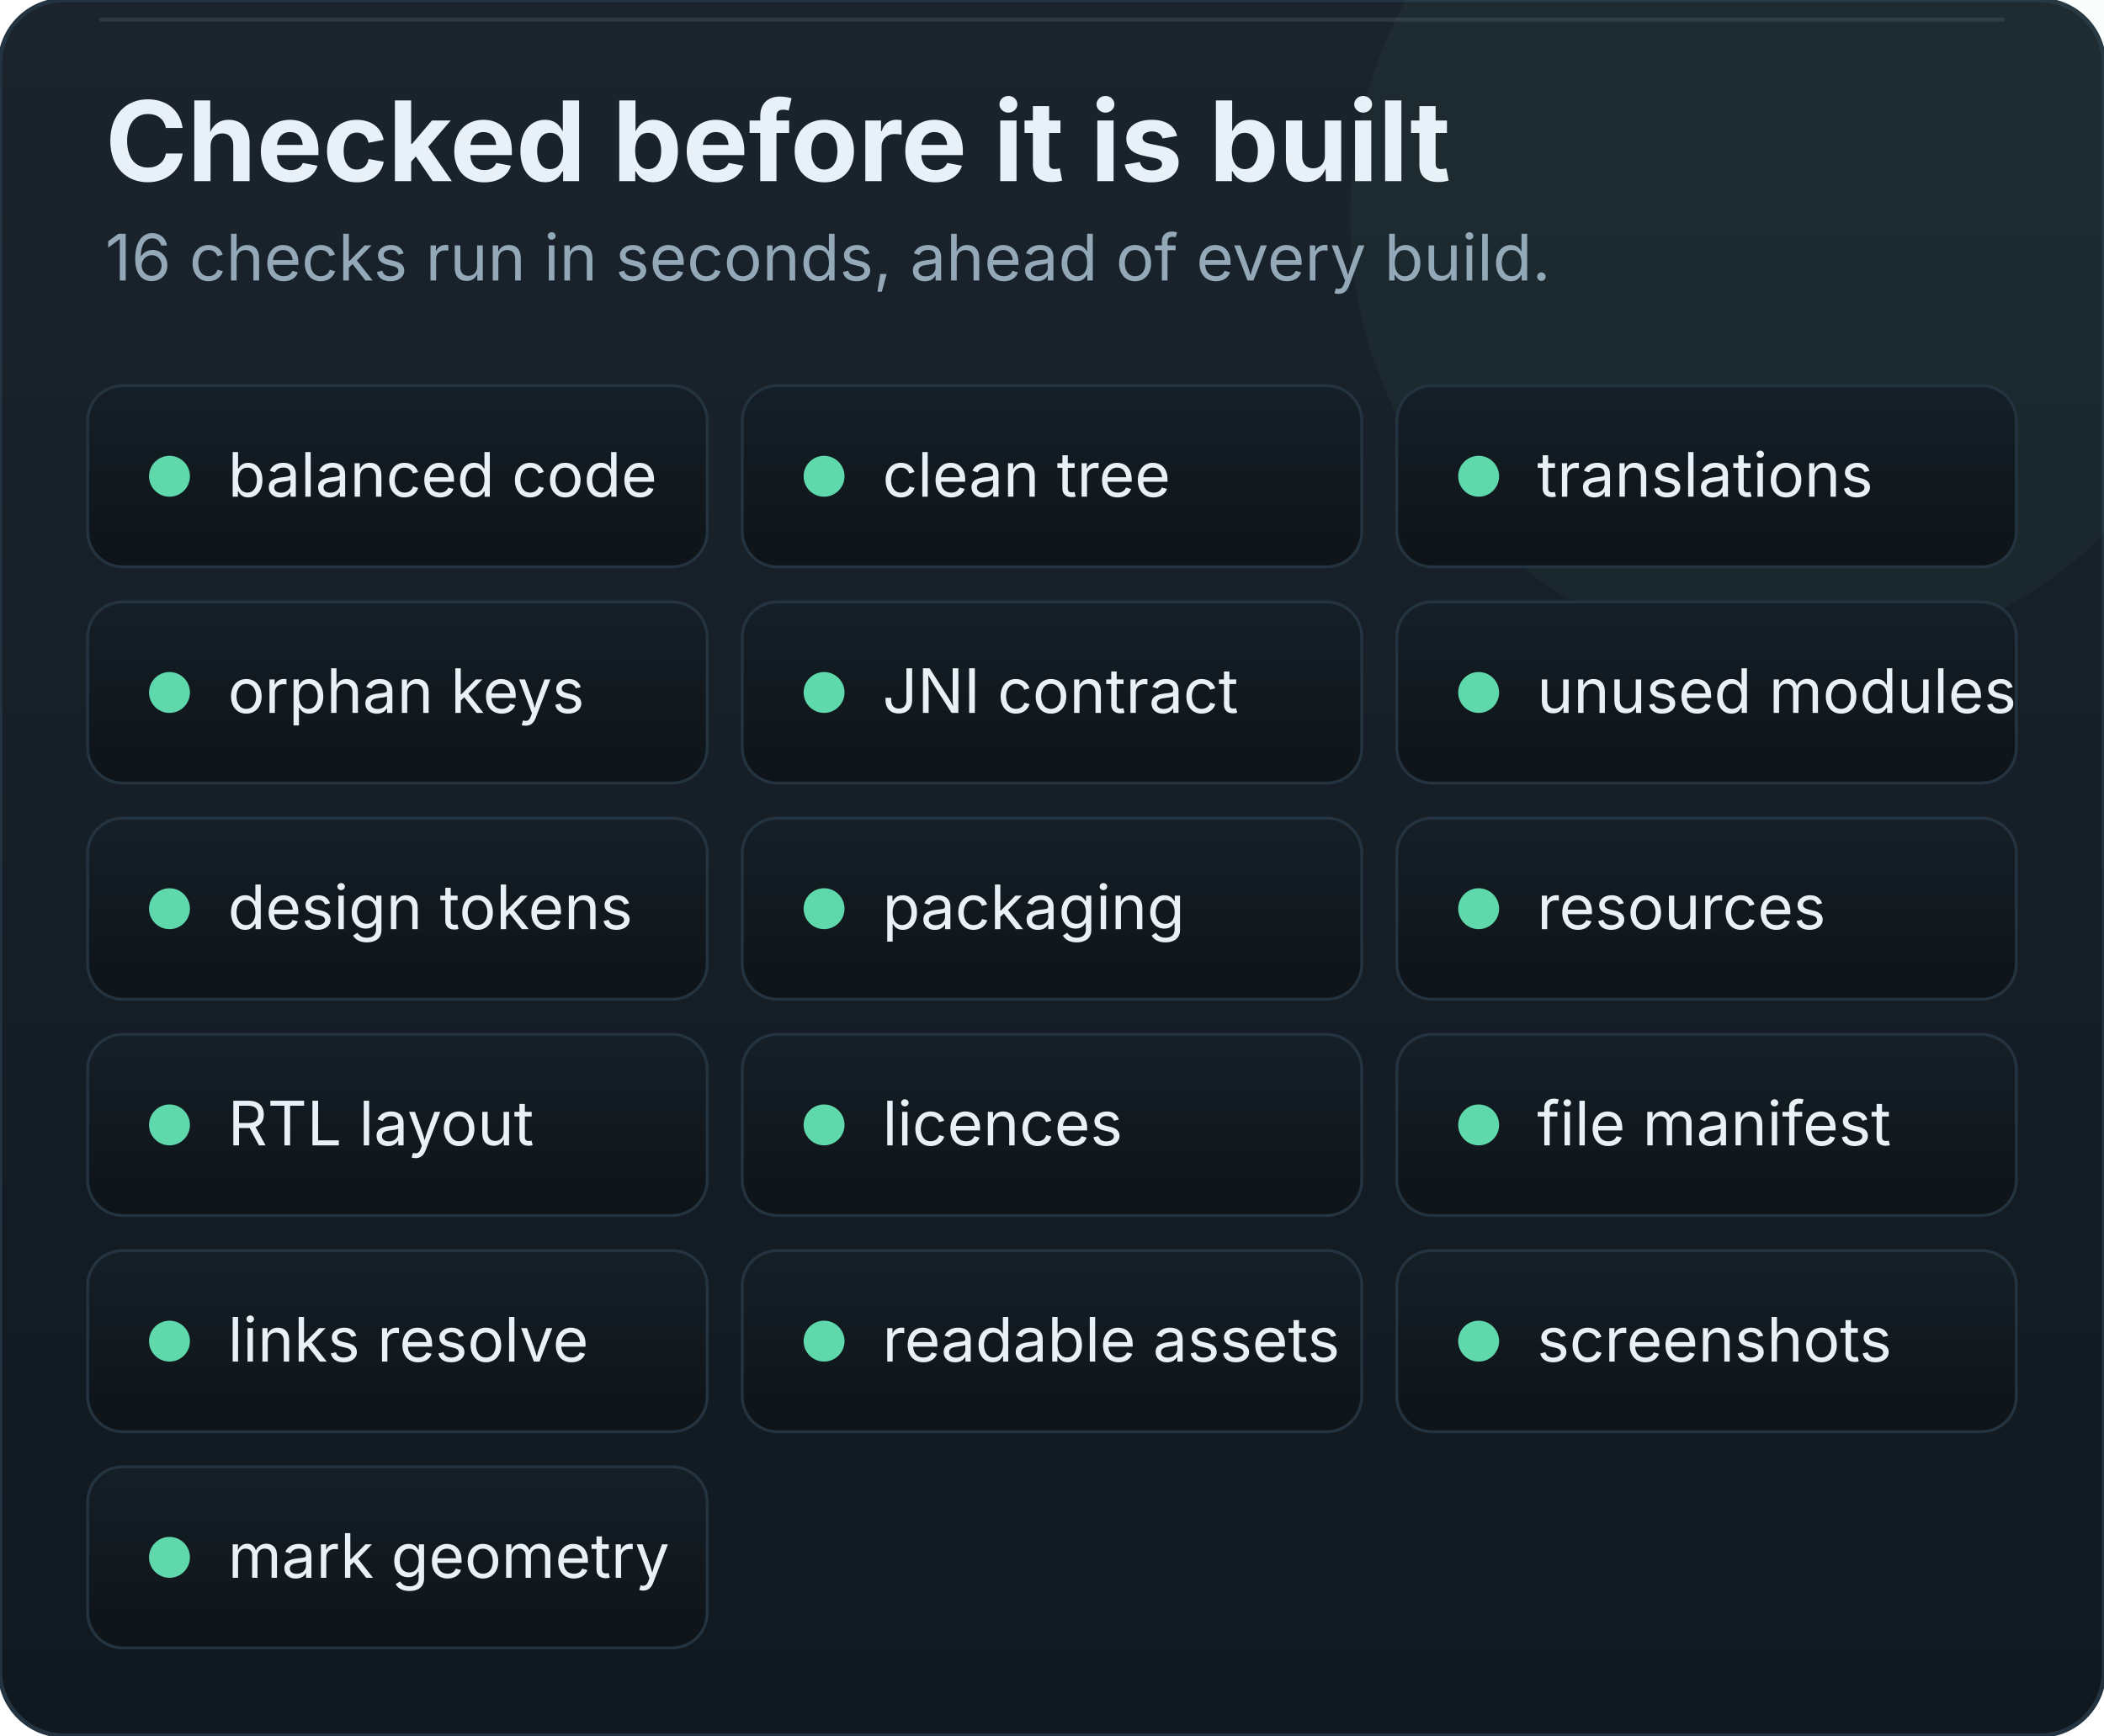
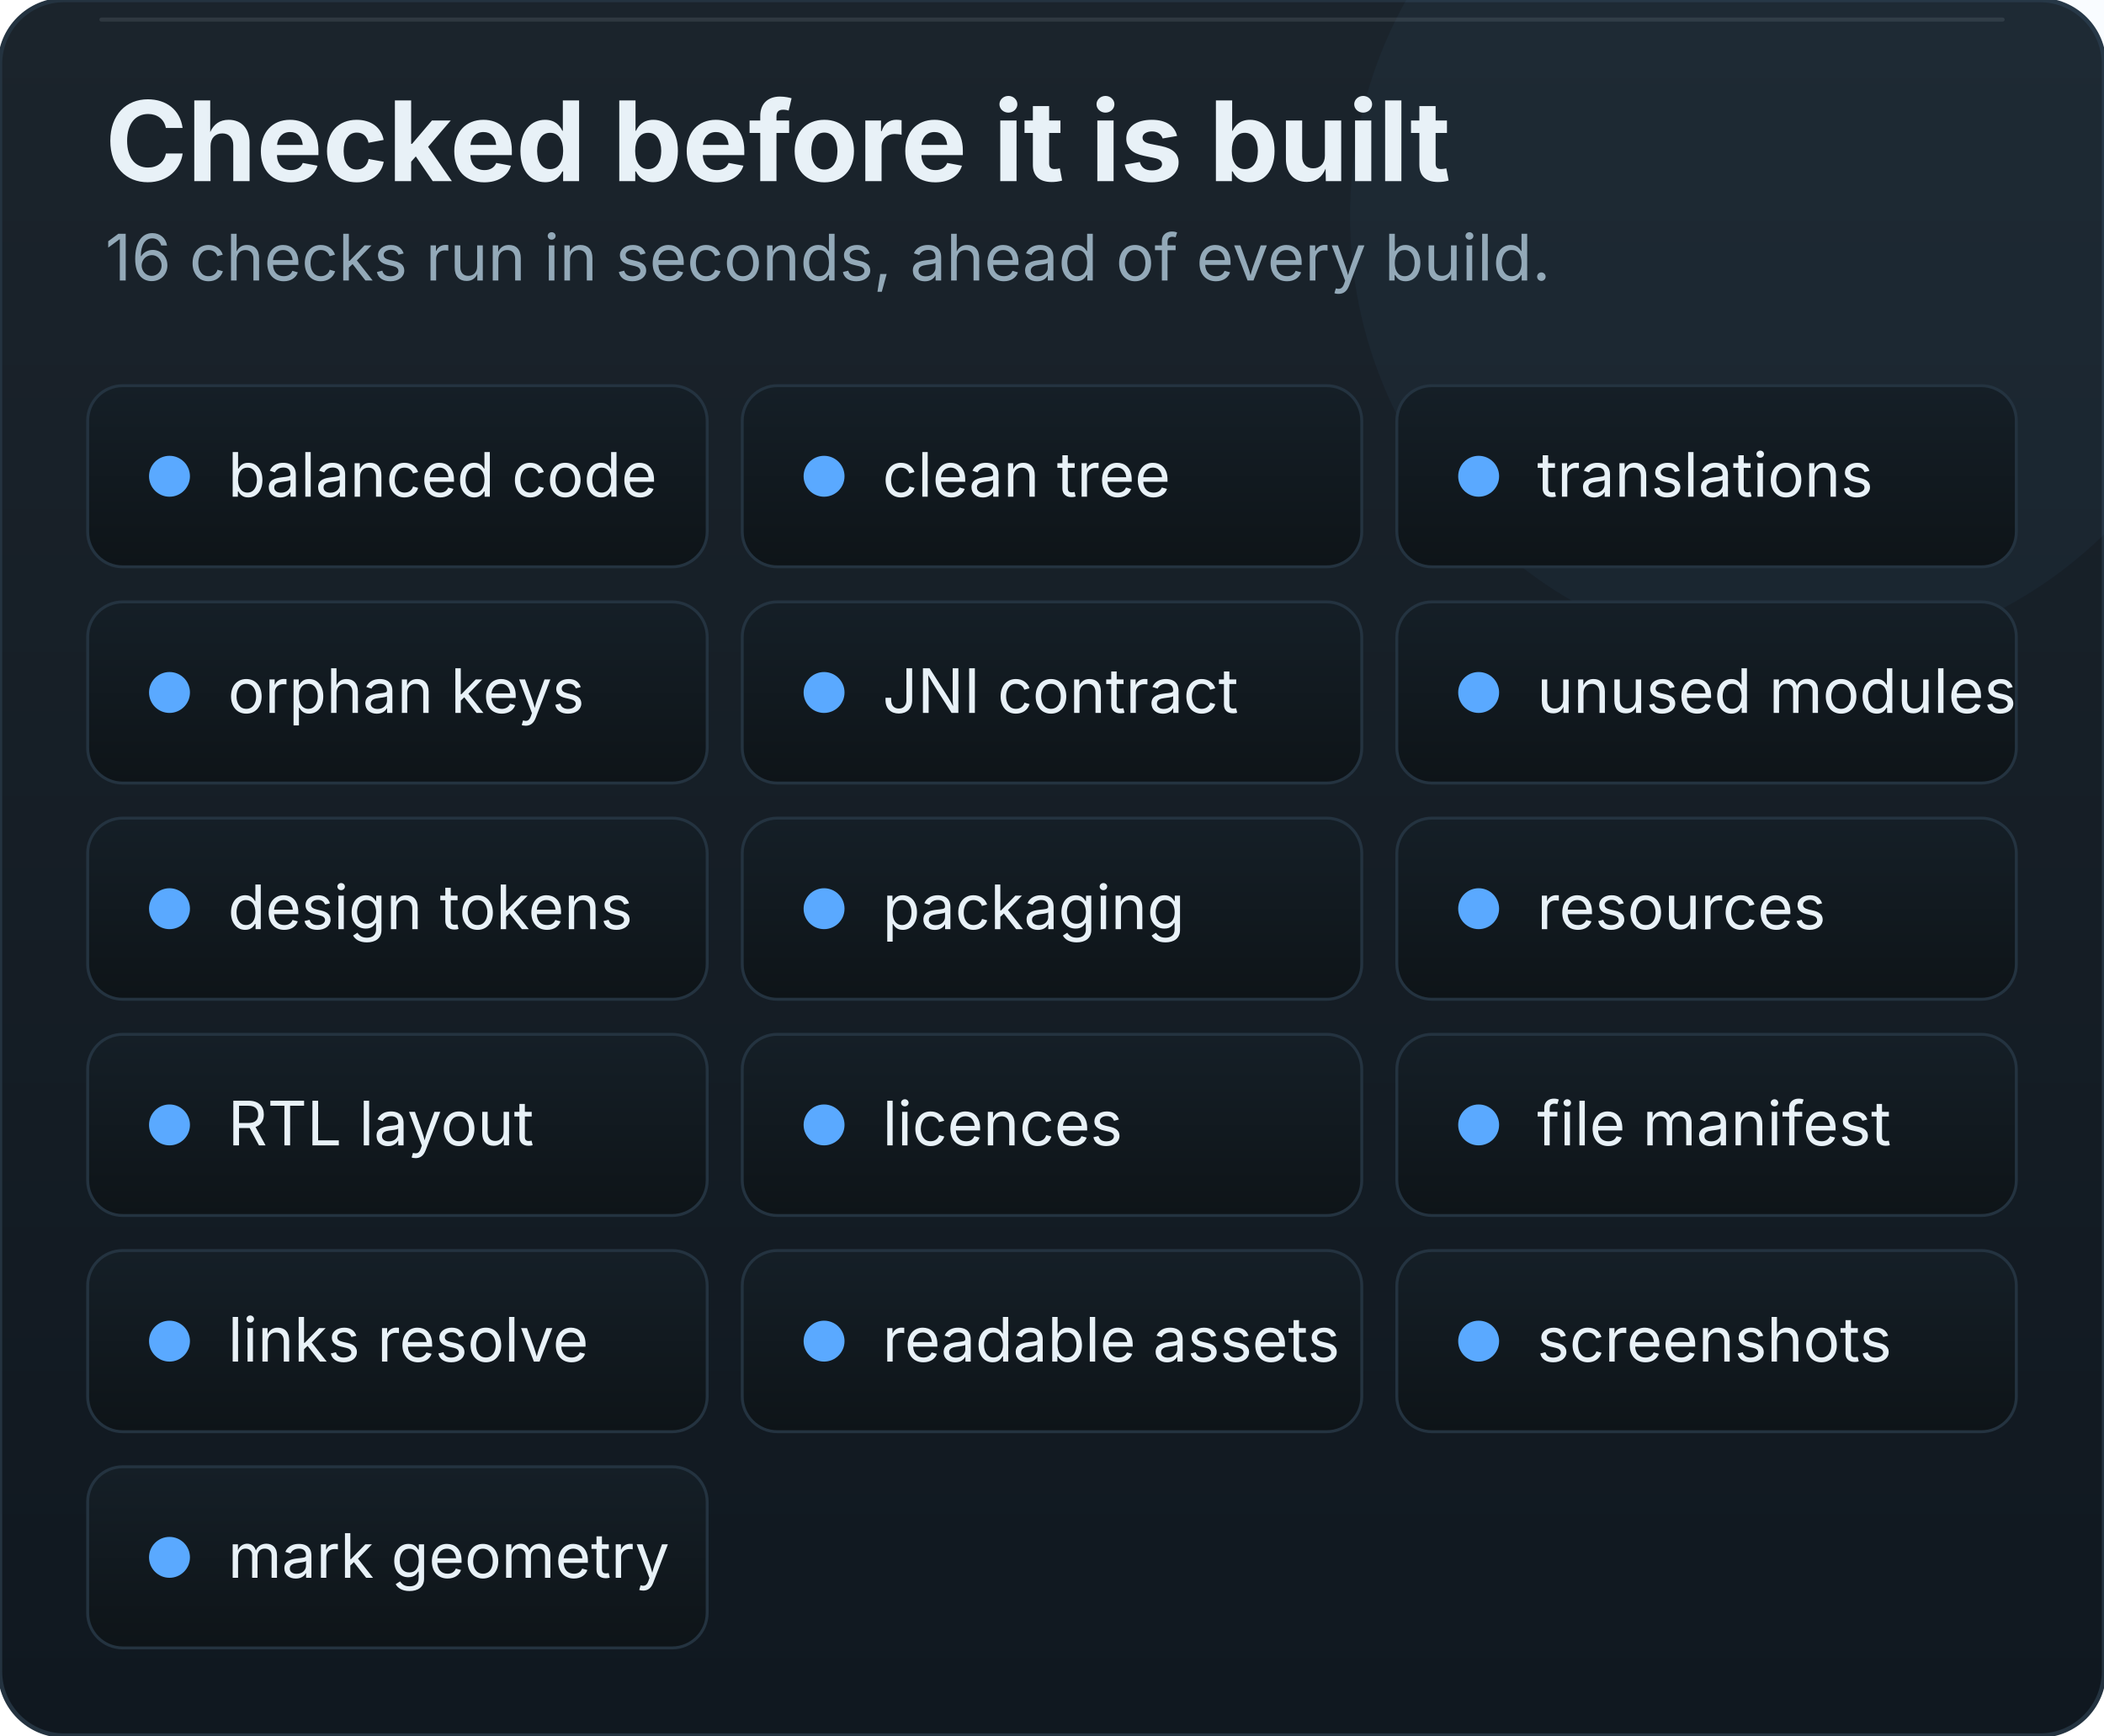
<svg xmlns="http://www.w3.org/2000/svg" viewBox="0 0 720 594" width="720" height="594" role="img" aria-labelledby="gt gd">
  <defs>
    <linearGradient id="gt" x1="0" y1="0" x2="0" y2="1">
      <stop offset="0" stop-color="#1B242C" />
      <stop offset="1" stop-color="#101820" />
    </linearGradient>
    <linearGradient id="gt-card" x1="0" y1="0" x2="0" y2="1">
      <stop offset="0" stop-color="#151F27" />
      <stop offset="1" stop-color="#0E1418" />
    </linearGradient>
  </defs>
  <rect x="0.0" y="0.0" width="720.0" height="594.0" rx="22" fill="url(#gt)" stroke="#243340" stroke-width="1.5" />
  <rect x="34.0" y="6.0" width="652.0" height="1.4" rx="0.7" fill="#E8F1F7" opacity="0.10" />
-   <circle cx="614.0" cy="74.0" r="152.0" fill="#5FD9AC" opacity="0.04">
+   <circle cx="614.0" cy="74.0" r="152.0" fill="#5AA9FF" opacity="0.04">
    <animate attributeName="opacity" values="0.04;0.09;0.04" keyTimes="0;0.5;1" dur="10.0s" repeatCount="indefinite" />
  </circle>
  <text x="36.0" y="62.0" font-size="38" fill="#E8F1F7" font-weight="700" font-family="-apple-system, 'Segoe UI', Inter, Roboto, Helvetica, Arial, sans-serif">Checked before it is built</text>
  <text x="36.0" y="96.0" font-size="22" fill="#93A9B8" font-family="-apple-system, 'Segoe UI', Inter, Roboto, Helvetica, Arial, sans-serif">16 checks run in seconds, ahead of every build.</text>
  <rect x="30.0" y="132.0" width="212.0" height="62" rx="12" fill="url(#gt-card)" stroke="#243340" />
-   <circle cx="58.0" cy="163.0" r="7" fill="#5FD9AC">
+   <circle cx="58.0" cy="163.0" r="7" fill="#5AA9FF">
    <animate attributeName="opacity" values="1;0.45;1" keyTimes="0;0.5;1" dur="6s" begin="0.00s" repeatCount="indefinite" />
  </circle>
  <text x="78.0" y="170.0" font-size="21" fill="#E8F1F7" font-family="-apple-system, 'Segoe UI', Inter, Roboto, Helvetica, Arial, sans-serif">balanced code</text>
  <rect x="254.0" y="132.0" width="212.0" height="62" rx="12" fill="url(#gt-card)" stroke="#243340" />
-   <circle cx="282.0" cy="163.0" r="7" fill="#5FD9AC">
+   <circle cx="282.0" cy="163.0" r="7" fill="#5AA9FF">
    <animate attributeName="opacity" values="1;0.45;1" keyTimes="0;0.5;1" dur="6s" begin="0.35s" repeatCount="indefinite" />
  </circle>
  <text x="302.0" y="170.0" font-size="21" fill="#E8F1F7" font-family="-apple-system, 'Segoe UI', Inter, Roboto, Helvetica, Arial, sans-serif">clean tree</text>
  <rect x="478.0" y="132.0" width="212.0" height="62" rx="12" fill="url(#gt-card)" stroke="#243340" />
-   <circle cx="506.0" cy="163.0" r="7" fill="#5FD9AC">
+   <circle cx="506.0" cy="163.0" r="7" fill="#5AA9FF">
    <animate attributeName="opacity" values="1;0.45;1" keyTimes="0;0.5;1" dur="6s" begin="0.70s" repeatCount="indefinite" />
  </circle>
  <text x="526.0" y="170.0" font-size="21" fill="#E8F1F7" font-family="-apple-system, 'Segoe UI', Inter, Roboto, Helvetica, Arial, sans-serif">translations</text>
  <rect x="30.0" y="206.0" width="212.0" height="62" rx="12" fill="url(#gt-card)" stroke="#243340" />
-   <circle cx="58.0" cy="237.0" r="7" fill="#5FD9AC">
+   <circle cx="58.0" cy="237.0" r="7" fill="#5AA9FF">
    <animate attributeName="opacity" values="1;0.45;1" keyTimes="0;0.5;1" dur="6s" begin="1.05s" repeatCount="indefinite" />
  </circle>
  <text x="78.0" y="244.0" font-size="21" fill="#E8F1F7" font-family="-apple-system, 'Segoe UI', Inter, Roboto, Helvetica, Arial, sans-serif">orphan keys</text>
  <rect x="254.0" y="206.0" width="212.0" height="62" rx="12" fill="url(#gt-card)" stroke="#243340" />
-   <circle cx="282.0" cy="237.0" r="7" fill="#5FD9AC">
+   <circle cx="282.0" cy="237.0" r="7" fill="#5AA9FF">
    <animate attributeName="opacity" values="1;0.45;1" keyTimes="0;0.5;1" dur="6s" begin="1.40s" repeatCount="indefinite" />
  </circle>
  <text x="302.0" y="244.0" font-size="21" fill="#E8F1F7" font-family="-apple-system, 'Segoe UI', Inter, Roboto, Helvetica, Arial, sans-serif">JNI contract</text>
  <rect x="478.0" y="206.0" width="212.0" height="62" rx="12" fill="url(#gt-card)" stroke="#243340" />
-   <circle cx="506.0" cy="237.0" r="7" fill="#5FD9AC">
+   <circle cx="506.0" cy="237.0" r="7" fill="#5AA9FF">
    <animate attributeName="opacity" values="1;0.45;1" keyTimes="0;0.5;1" dur="6s" begin="1.75s" repeatCount="indefinite" />
  </circle>
  <text x="526.0" y="244.0" font-size="21" fill="#E8F1F7" font-family="-apple-system, 'Segoe UI', Inter, Roboto, Helvetica, Arial, sans-serif">unused modules</text>
  <rect x="30.0" y="280.0" width="212.0" height="62" rx="12" fill="url(#gt-card)" stroke="#243340" />
-   <circle cx="58.0" cy="311.0" r="7" fill="#5FD9AC">
+   <circle cx="58.0" cy="311.0" r="7" fill="#5AA9FF">
    <animate attributeName="opacity" values="1;0.45;1" keyTimes="0;0.5;1" dur="6s" begin="2.10s" repeatCount="indefinite" />
  </circle>
  <text x="78.0" y="318.0" font-size="21" fill="#E8F1F7" font-family="-apple-system, 'Segoe UI', Inter, Roboto, Helvetica, Arial, sans-serif">design tokens</text>
  <rect x="254.0" y="280.0" width="212.0" height="62" rx="12" fill="url(#gt-card)" stroke="#243340" />
-   <circle cx="282.0" cy="311.0" r="7" fill="#5FD9AC">
+   <circle cx="282.0" cy="311.0" r="7" fill="#5AA9FF">
    <animate attributeName="opacity" values="1;0.45;1" keyTimes="0;0.5;1" dur="6s" begin="2.45s" repeatCount="indefinite" />
  </circle>
  <text x="302.0" y="318.0" font-size="21" fill="#E8F1F7" font-family="-apple-system, 'Segoe UI', Inter, Roboto, Helvetica, Arial, sans-serif">packaging</text>
  <rect x="478.0" y="280.0" width="212.0" height="62" rx="12" fill="url(#gt-card)" stroke="#243340" />
-   <circle cx="506.0" cy="311.0" r="7" fill="#5FD9AC">
+   <circle cx="506.0" cy="311.0" r="7" fill="#5AA9FF">
    <animate attributeName="opacity" values="1;0.45;1" keyTimes="0;0.5;1" dur="6s" begin="2.80s" repeatCount="indefinite" />
  </circle>
  <text x="526.0" y="318.0" font-size="21" fill="#E8F1F7" font-family="-apple-system, 'Segoe UI', Inter, Roboto, Helvetica, Arial, sans-serif">resources</text>
  <rect x="30.0" y="354.0" width="212.0" height="62" rx="12" fill="url(#gt-card)" stroke="#243340" />
-   <circle cx="58.0" cy="385.0" r="7" fill="#5FD9AC">
+   <circle cx="58.0" cy="385.0" r="7" fill="#5AA9FF">
    <animate attributeName="opacity" values="1;0.45;1" keyTimes="0;0.5;1" dur="6s" begin="3.15s" repeatCount="indefinite" />
  </circle>
  <text x="78.0" y="392.0" font-size="21" fill="#E8F1F7" font-family="-apple-system, 'Segoe UI', Inter, Roboto, Helvetica, Arial, sans-serif">RTL layout</text>
  <rect x="254.0" y="354.0" width="212.0" height="62" rx="12" fill="url(#gt-card)" stroke="#243340" />
-   <circle cx="282.0" cy="385.0" r="7" fill="#5FD9AC">
+   <circle cx="282.0" cy="385.0" r="7" fill="#5AA9FF">
    <animate attributeName="opacity" values="1;0.45;1" keyTimes="0;0.5;1" dur="6s" begin="3.50s" repeatCount="indefinite" />
  </circle>
  <text x="302.0" y="392.0" font-size="21" fill="#E8F1F7" font-family="-apple-system, 'Segoe UI', Inter, Roboto, Helvetica, Arial, sans-serif">licences</text>
  <rect x="478.0" y="354.0" width="212.0" height="62" rx="12" fill="url(#gt-card)" stroke="#243340" />
-   <circle cx="506.0" cy="385.0" r="7" fill="#5FD9AC">
+   <circle cx="506.0" cy="385.0" r="7" fill="#5AA9FF">
    <animate attributeName="opacity" values="1;0.45;1" keyTimes="0;0.5;1" dur="6s" begin="3.85s" repeatCount="indefinite" />
  </circle>
  <text x="526.0" y="392.0" font-size="21" fill="#E8F1F7" font-family="-apple-system, 'Segoe UI', Inter, Roboto, Helvetica, Arial, sans-serif">file manifest</text>
  <rect x="30.0" y="428.0" width="212.0" height="62" rx="12" fill="url(#gt-card)" stroke="#243340" />
-   <circle cx="58.0" cy="459.0" r="7" fill="#5FD9AC">
+   <circle cx="58.0" cy="459.0" r="7" fill="#5AA9FF">
    <animate attributeName="opacity" values="1;0.45;1" keyTimes="0;0.5;1" dur="6s" begin="4.20s" repeatCount="indefinite" />
  </circle>
  <text x="78.0" y="466.0" font-size="21" fill="#E8F1F7" font-family="-apple-system, 'Segoe UI', Inter, Roboto, Helvetica, Arial, sans-serif">links resolve</text>
  <rect x="254.0" y="428.0" width="212.0" height="62" rx="12" fill="url(#gt-card)" stroke="#243340" />
-   <circle cx="282.0" cy="459.0" r="7" fill="#5FD9AC">
+   <circle cx="282.0" cy="459.0" r="7" fill="#5AA9FF">
    <animate attributeName="opacity" values="1;0.45;1" keyTimes="0;0.5;1" dur="6s" begin="4.55s" repeatCount="indefinite" />
  </circle>
  <text x="302.0" y="466.0" font-size="21" fill="#E8F1F7" font-family="-apple-system, 'Segoe UI', Inter, Roboto, Helvetica, Arial, sans-serif">readable assets</text>
  <rect x="478.0" y="428.0" width="212.0" height="62" rx="12" fill="url(#gt-card)" stroke="#243340" />
-   <circle cx="506.0" cy="459.0" r="7" fill="#5FD9AC">
+   <circle cx="506.0" cy="459.0" r="7" fill="#5AA9FF">
    <animate attributeName="opacity" values="1;0.45;1" keyTimes="0;0.5;1" dur="6s" begin="4.90s" repeatCount="indefinite" />
  </circle>
  <text x="526.0" y="466.0" font-size="21" fill="#E8F1F7" font-family="-apple-system, 'Segoe UI', Inter, Roboto, Helvetica, Arial, sans-serif">screenshots</text>
  <rect x="30.0" y="502.0" width="212.0" height="62" rx="12" fill="url(#gt-card)" stroke="#243340" />
-   <circle cx="58.0" cy="533.0" r="7" fill="#5FD9AC">
+   <circle cx="58.0" cy="533.0" r="7" fill="#5AA9FF">
    <animate attributeName="opacity" values="1;0.45;1" keyTimes="0;0.5;1" dur="6s" begin="5.25s" repeatCount="indefinite" />
  </circle>
  <text x="78.0" y="540.0" font-size="21" fill="#E8F1F7" font-family="-apple-system, 'Segoe UI', Inter, Roboto, Helvetica, Arial, sans-serif">mark geometry</text>
</svg>
